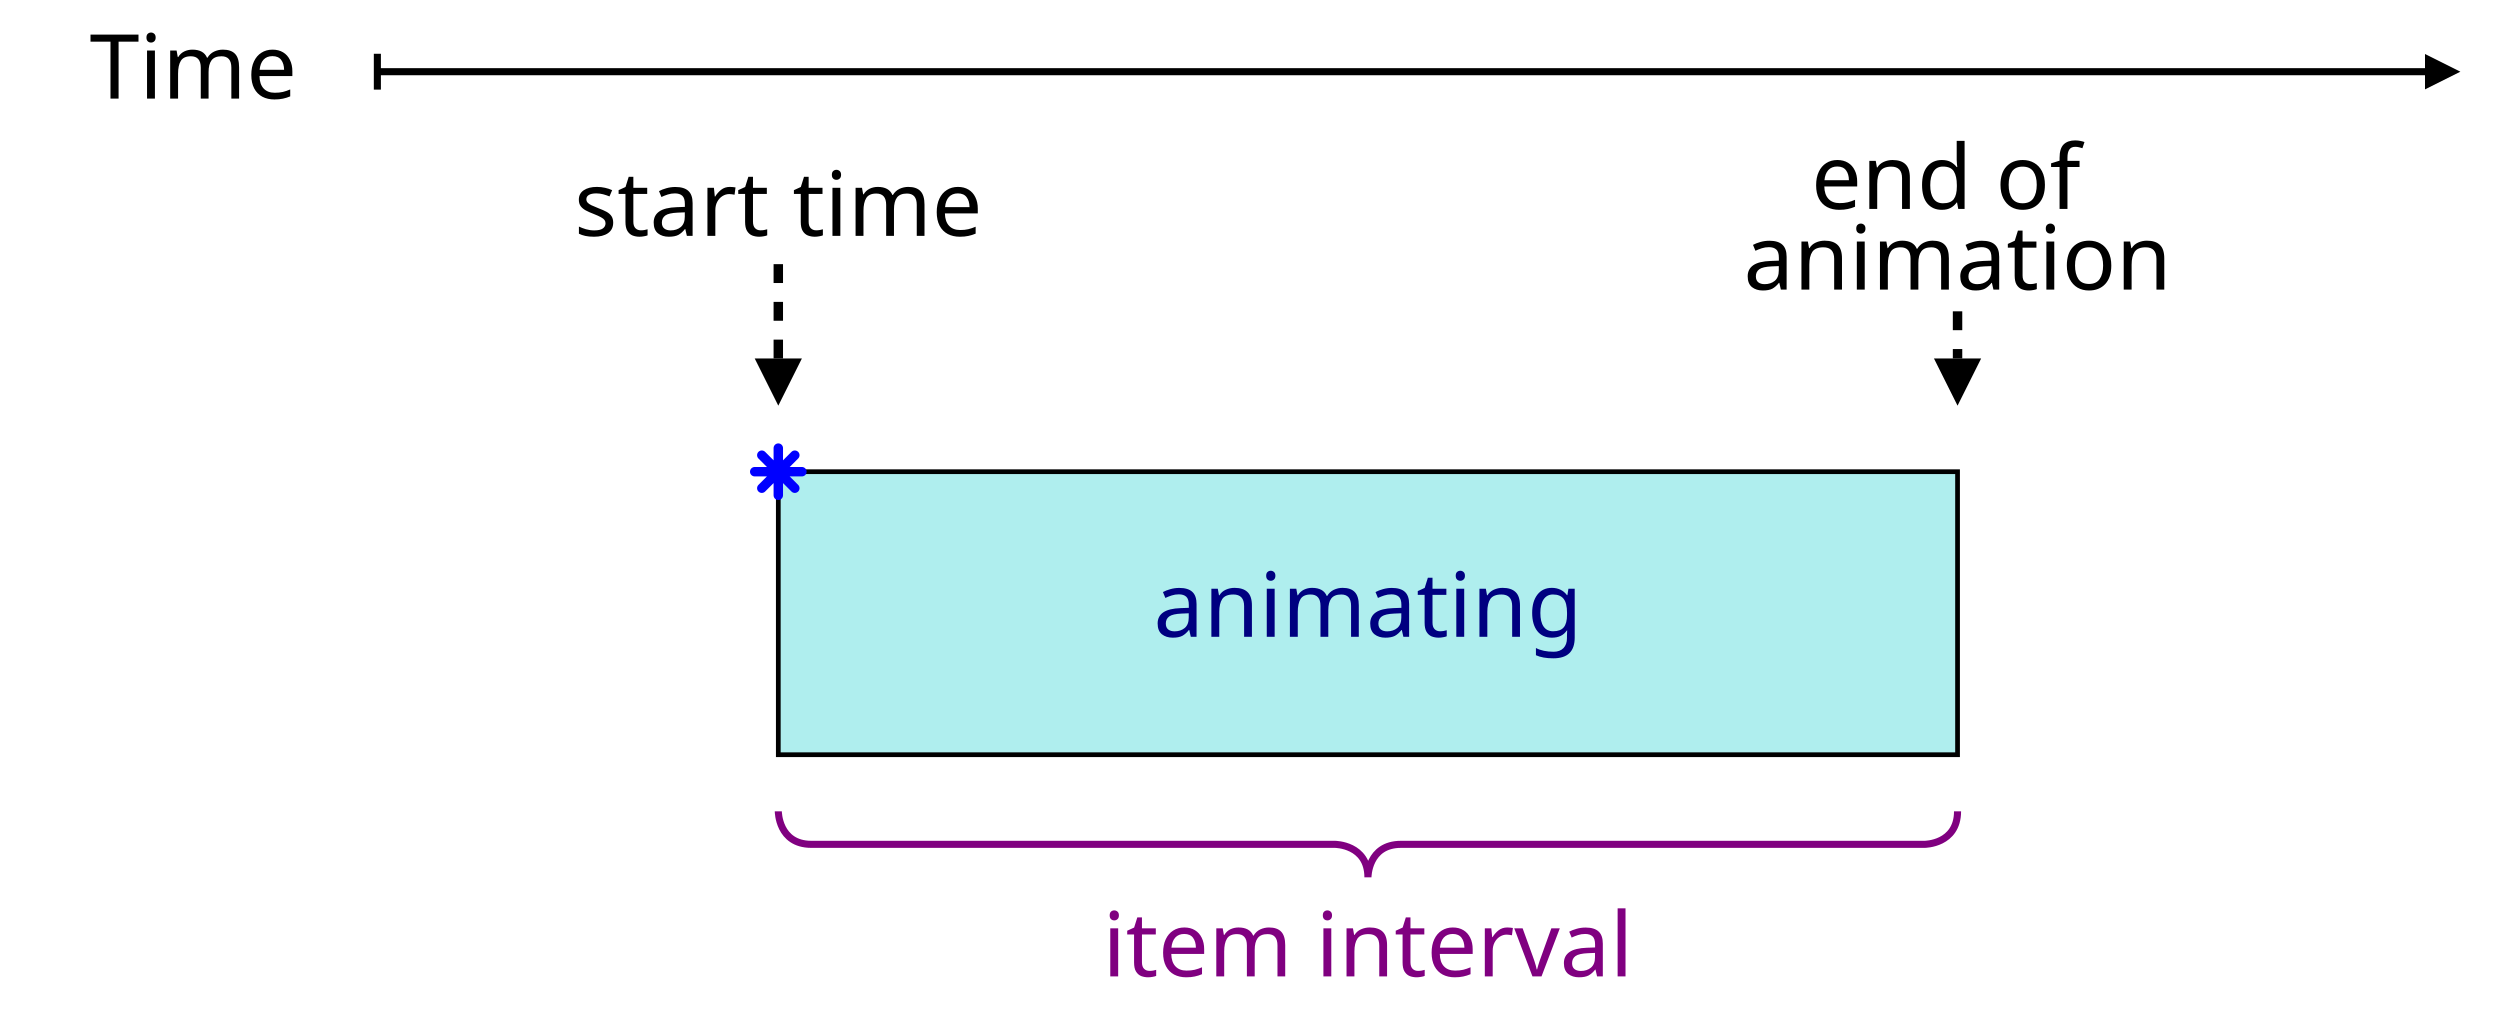
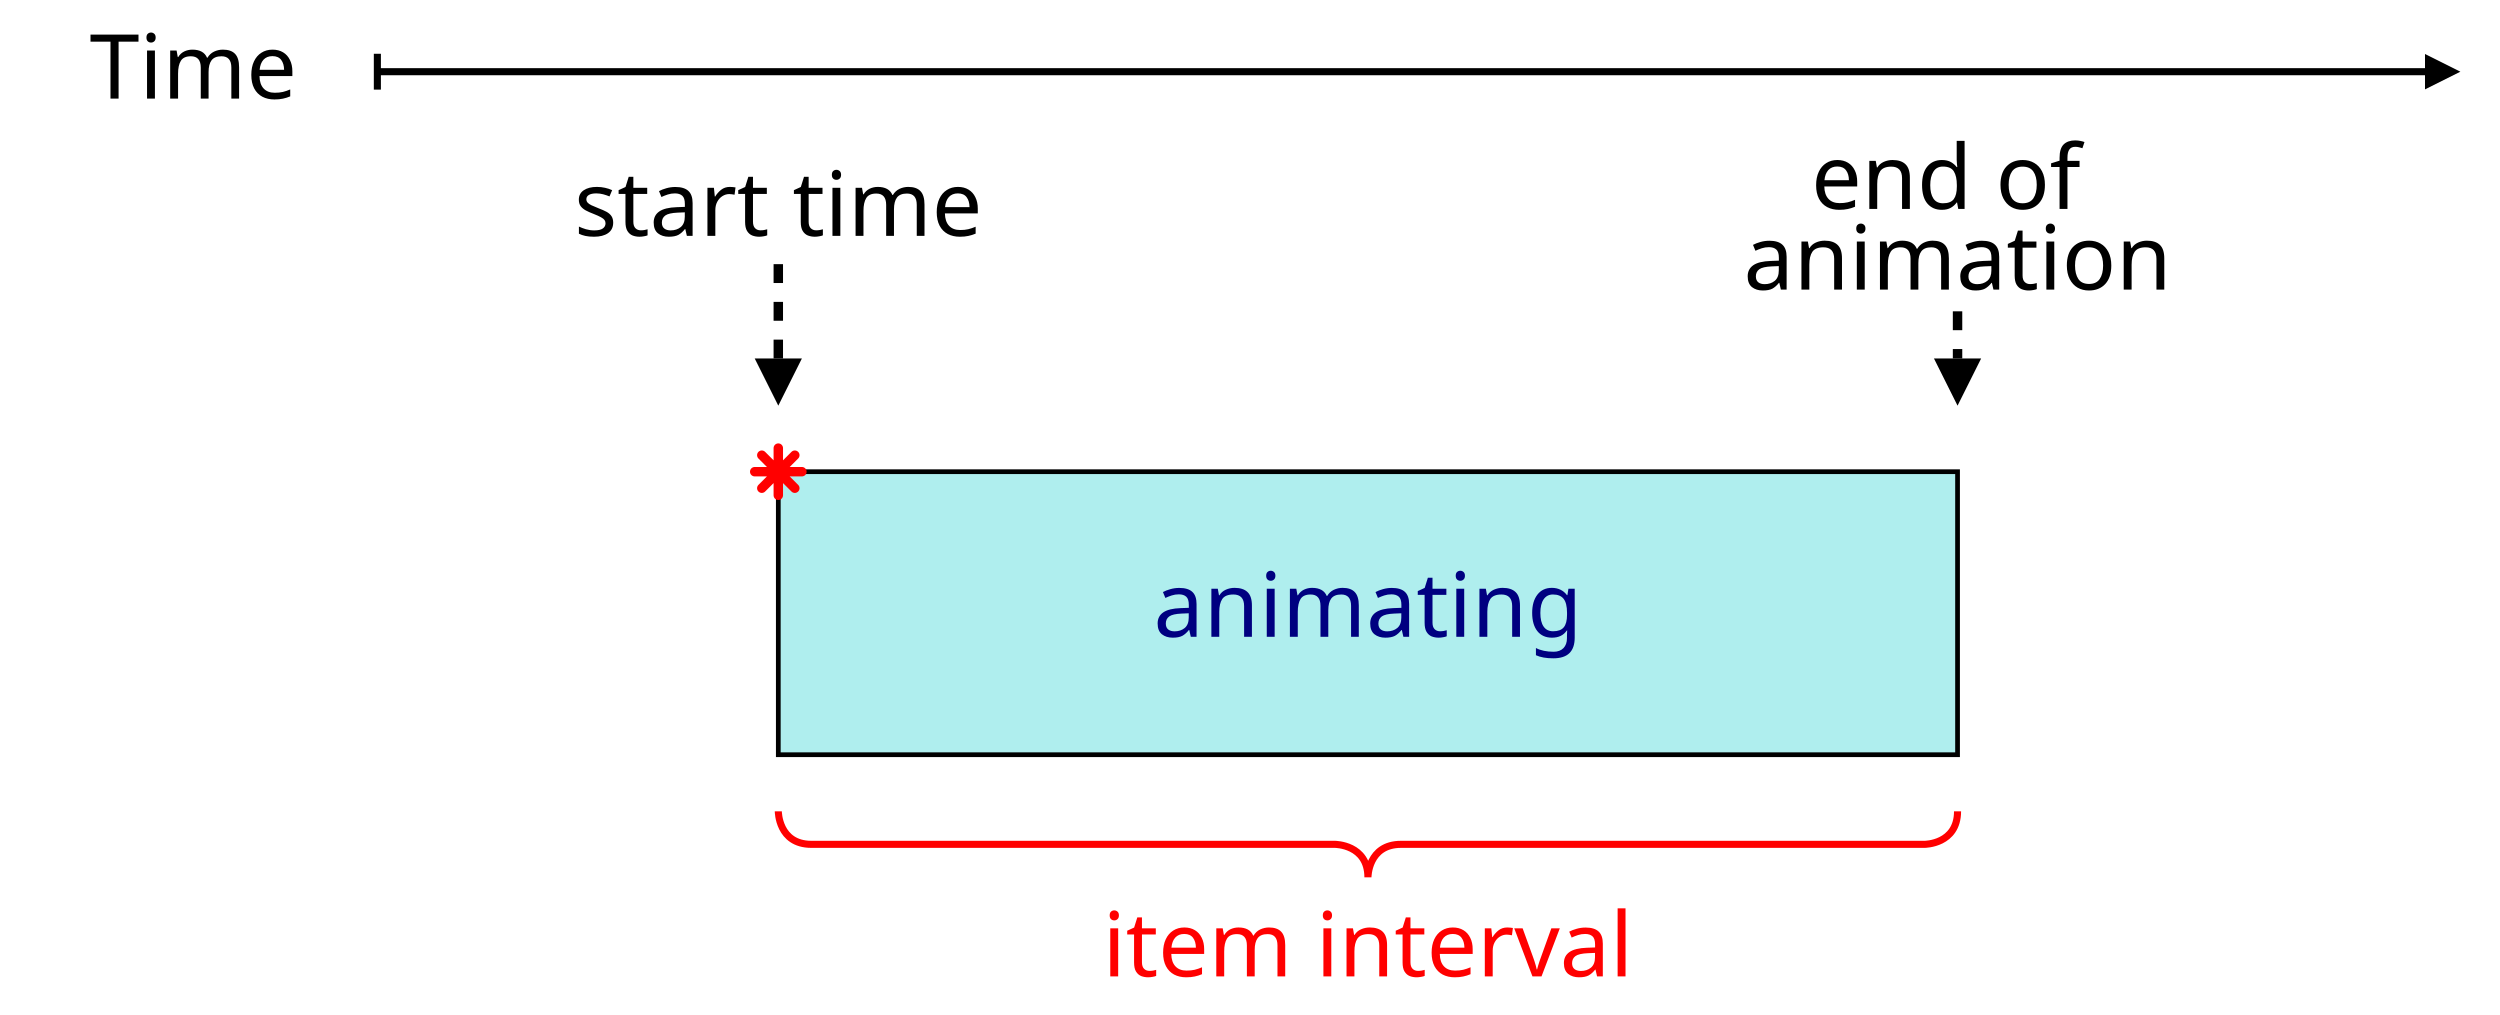
<svg xmlns="http://www.w3.org/2000/svg" xmlns:xlink="http://www.w3.org/1999/xlink" width="100%" height="100%" viewBox="0 0 530 215">
  <defs>
    <style type="text/css">
    svg {
      font-size: 19px;
      font-family: sans-serif;
    }

    /*
     * Line work
     */
    .line, .arrowLine, .dottedArrow {
      stroke: black;
      stroke-width: 1.5;
      fill: none;
    }
    .arrowLine, .dottedArrow {
      marker-end: url(#arrow);
    }
    .dottedArrow {
      stroke-dasharray: 4 4;
      stroke-width: 2;
    }
    .bracket {
      stroke: black;
      stroke-width: 1.5;
      fill: none;
    }

    /*
     * Animation spans
     */
    .animatingSpan  {
      fill: paleturquoise;
      stroke: black;
    }
    .fillingSpan  {
      fill: lightgrey;
      stroke: black;
    }

    /*
     * Text labels
     */
    .timeLabel, .regionLabel, .stateLabel {
      text-anchor: middle;
    }
    .exampleLabel {
      font-size: 1.5em;
    }
    .stateLabel {
      fill: navy;
    }

    /*
     * Colored brackets
     */
    path.itemInterval, .itemInterval path {
-       stroke: purple;
+       stroke: red;
    }
    text.itemInterval, .itemInterval text {
-       fill: purple;
+       fill: red;
    }
    </style>
    <style type="text/css">
      .blackArrowHead {
        fill: black;
        stroke: none;
      }
    </style>
    <marker id="arrow" viewBox="0 -5 10 10" orient="auto" markerWidth="5" markerHeight="5">
      <path d="M0-5l10 5l-10 5z" class="blackArrowHead" />
    </marker>
    <style type="text/css">
      .startTimeStar {
-         stroke: blue;
+         stroke: red;
        stroke-linecap: round;
        stroke-width: 2;
        fill: none;
      }
    </style>
    <path d="M-3.5-3.5l7 7M3.5-3.5l-7 7M0-5v10M-5 0h10" class="startTimeStar" id="star" />
  </defs>
  <g>
    <text x="1em" y="1.1em">Time</text>
    <line x1="80" x2="97%" y1="0.8em" y2="0.8em" class="arrowLine" />
    <line x1="80" x2="80" y1="0.6em" y2="1em" class="line" />
  </g>
  <g transform="translate(165 50)">
    <g>
      <text class="timeLabel">start time</text>
      <text x="250" y="-0.3em" class="timeLabel">end of
       <tspan x="250" dy="0.9em">animation</tspan>
      </text>
    </g>
    <g transform="translate(0 6)">
      <path d="M0 0v20" class="dottedArrow" />
      <path d="M250 10v10" class="dottedArrow" />
    </g>
    <g transform="translate(0 50)">
      <rect width="250" height="60" class="animatingSpan" />
      <text x="125" y="35" class="stateLabel">animating</text>
      <use xlink:href="#star" />
    </g>
    <g transform="translate(0 122)" class="itemInterval">
      <path d="M0 0s0 7 7 7h111s7 0 7 7c0 0 0-7 7-7h111s7 0 7-7" class="bracket" />
      <text x="125" y="35" class="regionLabel">item interval</text>
    </g>
  </g>
</svg>
